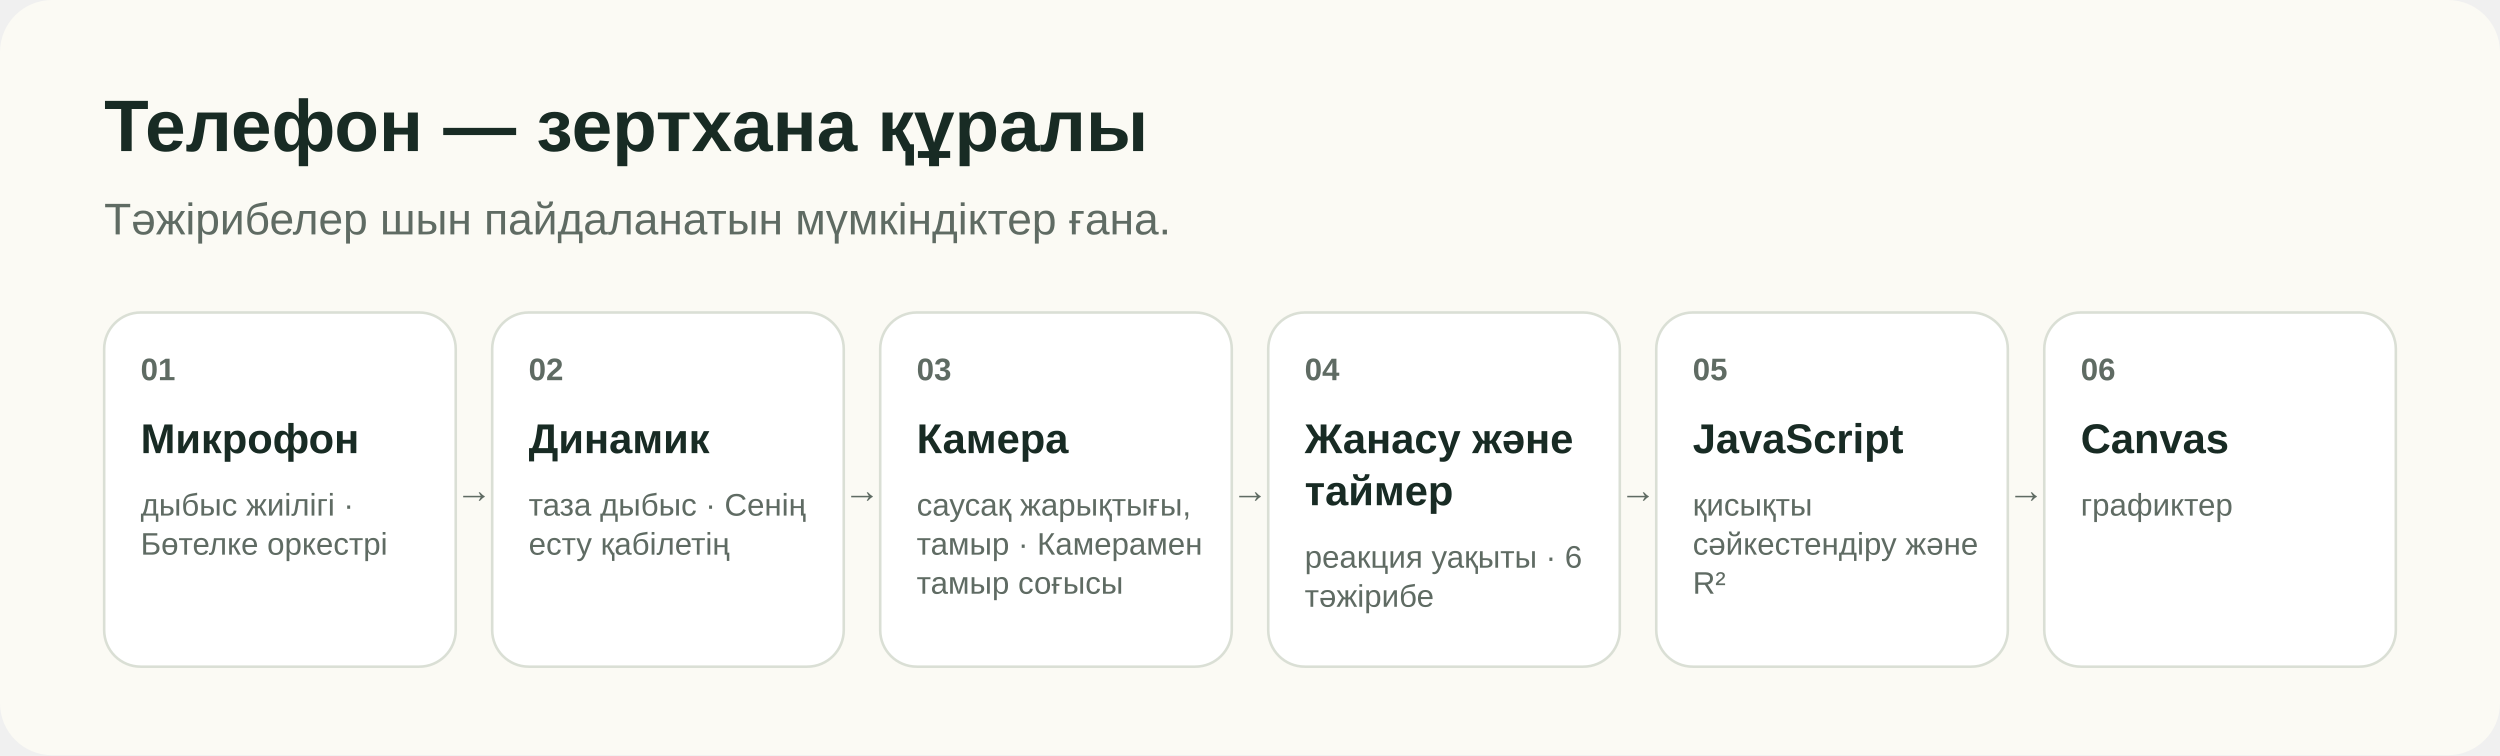
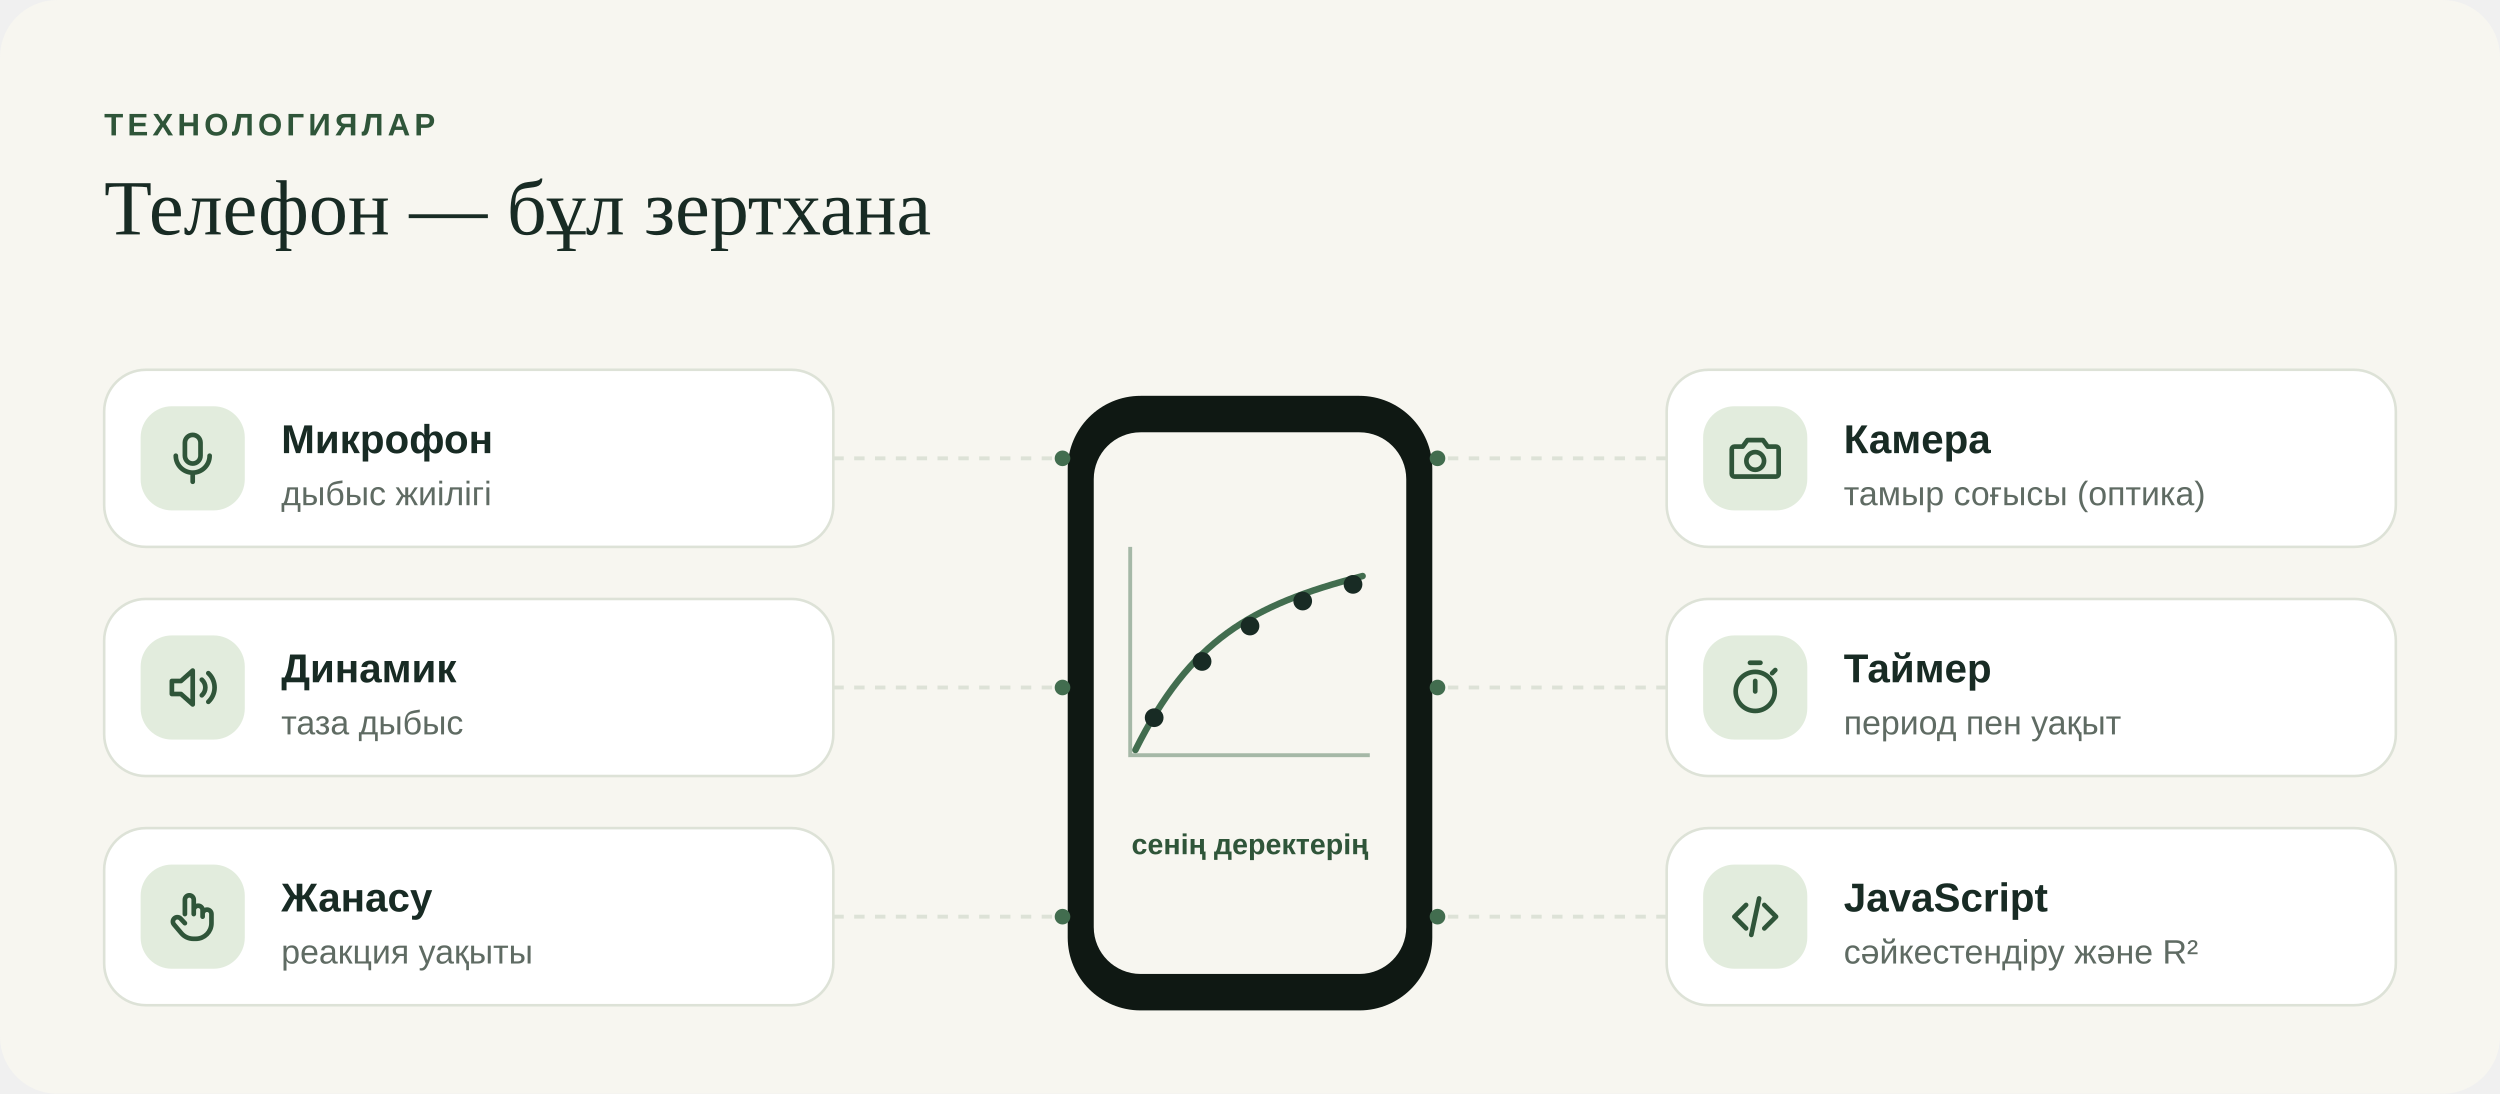
- <svg xmlns="http://www.w3.org/2000/svg" width="960" height="290" viewBox="0 0 960 290" role="img" aria-label="Телефон — зертхана құралы">
-   <rect width="960" height="290" rx="20" fill="#FBFAF4" />
-   <text x="40" y="58" font-size="28" fill="#182B24" font-weight="700" font-family="'Segoe UI', Manrope, Arial, sans-serif">Телефон — зертхана құралы</text>
-   <text x="40" y="90" font-size="17" fill="#5F6B63" font-weight="400" font-family="'Segoe UI', Manrope, Arial, sans-serif">Тәжірибелер шын пайдаланатын мүмкіндіктер ғана.</text>
-   <rect x="40" y="120" width="135" height="136" rx="14" fill="#FFFFFF" stroke="#DADFD5" />
-   <text x="54" y="146" font-size="12" fill="#5F6B63" font-weight="700" font-family="'Segoe UI', Manrope, Arial, sans-serif">01</text>
-   <text x="54" y="174" font-size="16" fill="#182B24" font-weight="700" font-family="'Segoe UI', Manrope, Arial, sans-serif">Микрофон</text>
-   <text x="54" y="198" font-size="12" fill="#5F6B63" font-weight="400" font-family="'Segoe UI', Manrope, Arial, sans-serif">дыбыс жиілігі ·</text>
-   <text x="54" y="213" font-size="12" fill="#5F6B63" font-weight="400" font-family="'Segoe UI', Manrope, Arial, sans-serif">Бөтелке оркестрі</text>
-   <text x="182" y="193" text-anchor="middle" font-size="14" fill="#5F6B63" font-family="'Segoe UI', Manrope, Arial, sans-serif">→</text>
-   <rect x="189" y="120" width="135" height="136" rx="14" fill="#FFFFFF" stroke="#DADFD5" />
-   <text x="203" y="146" font-size="12" fill="#5F6B63" font-weight="700" font-family="'Segoe UI', Manrope, Arial, sans-serif">02</text>
-   <text x="203" y="174" font-size="16" fill="#182B24" font-weight="700" font-family="'Segoe UI', Manrope, Arial, sans-serif">Динамик</text>
-   <text x="203" y="198" font-size="12" fill="#5F6B63" font-weight="400" font-family="'Segoe UI', Manrope, Arial, sans-serif">таза дыбыс · Сенің</text>
-   <text x="203" y="213" font-size="12" fill="#5F6B63" font-weight="400" font-family="'Segoe UI', Manrope, Arial, sans-serif">есту қабілетің</text>
-   <text x="331" y="193" text-anchor="middle" font-size="14" fill="#5F6B63" font-family="'Segoe UI', Manrope, Arial, sans-serif">→</text>
-   <rect x="338" y="120" width="135" height="136" rx="14" fill="#FFFFFF" stroke="#DADFD5" />
-   <text x="352" y="146" font-size="12" fill="#5F6B63" font-weight="700" font-family="'Segoe UI', Manrope, Arial, sans-serif">03</text>
-   <text x="352" y="174" font-size="16" fill="#182B24" font-weight="700" font-family="'Segoe UI', Manrope, Arial, sans-serif">Камера</text>
-   <text x="352" y="198" font-size="12" fill="#5F6B63" font-weight="400" font-family="'Segoe UI', Manrope, Arial, sans-serif">саусақ жарықтығы,</text>
-   <text x="352" y="213" font-size="12" fill="#5F6B63" font-weight="400" font-family="'Segoe UI', Manrope, Arial, sans-serif">тамыр · Камерамен</text>
-   <text x="352" y="228" font-size="12" fill="#5F6B63" font-weight="400" font-family="'Segoe UI', Manrope, Arial, sans-serif">тамыр соғысы</text>
-   <text x="480" y="193" text-anchor="middle" font-size="14" fill="#5F6B63" font-family="'Segoe UI', Manrope, Arial, sans-serif">→</text>
-   <rect x="487" y="120" width="135" height="136" rx="14" fill="#FFFFFF" stroke="#DADFD5" />
-   <text x="501" y="146" font-size="12" fill="#5F6B63" font-weight="700" font-family="'Segoe UI', Manrope, Arial, sans-serif">04</text>
-   <text x="501" y="174" font-size="16" fill="#182B24" font-weight="700" font-family="'Segoe UI', Manrope, Arial, sans-serif">Жанасу және</text>
-   <text x="501" y="194" font-size="16" fill="#182B24" font-weight="700" font-family="'Segoe UI', Manrope, Arial, sans-serif">таймер</text>
-   <text x="501" y="218" font-size="12" fill="#5F6B63" font-weight="400" font-family="'Segoe UI', Manrope, Arial, sans-serif">реакция уақыты · 6</text>
-   <text x="501" y="233" font-size="12" fill="#5F6B63" font-weight="400" font-family="'Segoe UI', Manrope, Arial, sans-serif">тәжірибе</text>
-   <text x="629" y="193" text-anchor="middle" font-size="14" fill="#5F6B63" font-family="'Segoe UI', Manrope, Arial, sans-serif">→</text>
-   <rect x="636" y="120" width="135" height="136" rx="14" fill="#FFFFFF" stroke="#DADFD5" />
-   <text x="650" y="146" font-size="12" fill="#5F6B63" font-weight="700" font-family="'Segoe UI', Manrope, Arial, sans-serif">05</text>
-   <text x="650" y="174" font-size="16" fill="#182B24" font-weight="700" font-family="'Segoe UI', Manrope, Arial, sans-serif">JavaScript</text>
-   <text x="650" y="198" font-size="12" fill="#5F6B63" font-weight="400" font-family="'Segoe UI', Manrope, Arial, sans-serif">қисықты</text>
-   <text x="650" y="213" font-size="12" fill="#5F6B63" font-weight="400" font-family="'Segoe UI', Manrope, Arial, sans-serif">сәйкестендіру және</text>
-   <text x="650" y="228" font-size="12" fill="#5F6B63" font-weight="400" font-family="'Segoe UI', Manrope, Arial, sans-serif">R²</text>
-   <text x="778" y="193" text-anchor="middle" font-size="14" fill="#5F6B63" font-family="'Segoe UI', Manrope, Arial, sans-serif">→</text>
-   <rect x="785" y="120" width="135" height="136" rx="14" fill="#FFFFFF" stroke="#DADFD5" />
-   <text x="799" y="146" font-size="12" fill="#5F6B63" font-weight="700" font-family="'Segoe UI', Manrope, Arial, sans-serif">06</text>
-   <text x="799" y="174" font-size="16" fill="#182B24" font-weight="700" font-family="'Segoe UI', Manrope, Arial, sans-serif">Canvas</text>
-   <text x="799" y="198" font-size="12" fill="#5F6B63" font-weight="400" font-family="'Segoe UI', Manrope, Arial, sans-serif">графиктер</text>
+ <svg xmlns="http://www.w3.org/2000/svg" width="960" height="420" viewBox="0 0 960 420" role="img" aria-label="Телефон — құрал">
+   <defs>
+     <linearGradient id="dk" x1="0" y1="0" x2="1" y2="1">
+       <stop offset="0" stop-color="#2C4A36" />
+       <stop offset="1" stop-color="#1C3024" />
+     </linearGradient>
+     <linearGradient id="mk" x1="0" y1="0" x2="1" y2="1">
+       <stop offset="0" stop-color="#5A8A63" />
+       <stop offset="1" stop-color="#2F5539" />
+     </linearGradient>
+     <pattern id="grid" width="24" height="24" patternUnits="userSpaceOnUse">
+       <path d="M24 0H0V24" fill="none" stroke="#FFFFFF" stroke-opacity=".06" />
+     </pattern>
+     <marker id="ar" viewBox="0 0 10 10" refX="8" refY="5" markerWidth="7" markerHeight="7" orient="auto">
+       <path d="M0 0L10 5L0 10z" fill="#8A958C" />
+     </marker>
+   </defs>
+   <rect width="960" height="420" rx="22" fill="#F7F6F0" />
+   <text x="40" y="52" font-size="12" fill="#2F5539" font-weight="700" font-family="'Segoe UI', Manrope, 'Helvetica Neue', Arial, sans-serif" letter-spacing="1.6">ТЕХНОЛОГИЯЛАР</text>
+   <text x="40" y="90" font-size="30" fill="#182B24" font-weight="400" font-family="Georgia, 'Times New Roman', serif">Телефон — бұл зертхана</text>
+   <rect x="410" y="152" width="140" height="236" rx="28" fill="#0F1813" />
+   <rect x="420" y="166" width="120" height="208" rx="18" fill="#F7F6F0" />
+   <path d="M434 210V290H526" fill="none" stroke="#426D4F" stroke-opacity=".45" stroke-width="1.5" />
+   <path d="M436 288 C457 246, 480 232.4, 523.24 221.2" fill="none" stroke="#426D4F" stroke-width="2.5" stroke-linecap="round" />
+   <circle cx="443.2" cy="275.6" r="3.6" fill="#182B24" />
+   <circle cx="461.6" cy="254" r="3.6" fill="#182B24" />
+   <circle cx="480" cy="240.4" r="3.6" fill="#182B24" />
+   <circle cx="500.24" cy="230.8" r="3.6" fill="#182B24" />
+   <circle cx="519.56" cy="224.4" r="3.6" fill="#182B24" />
+   <text x="480" y="328" font-size="11" fill="#2F5539" font-weight="700" font-family="'Segoe UI', Manrope, 'Helvetica Neue', Arial, sans-serif" text-anchor="middle">сенің деректерің</text>
+   <rect x="40" y="142" width="280" height="68" rx="16" fill="#FFFFFF" stroke="#DDE2D7" />
+   <rect x="54" y="156" width="40" height="40" rx="12" fill="#E2ECDD" />
+   <g transform="translate(62 164) scale(1)" fill="none" stroke="#2F5539" stroke-width="1.8" stroke-linecap="round" stroke-linejoin="round">
+     <rect x="9" y="3" width="6" height="11" rx="3" />
+     <path d="M5.5 11a6.5 6.5 0 0 0 13 0M12 17.5V21" />
+   </g>
+   <text x="108" y="174" font-size="15.5" fill="#182B24" font-weight="700" font-family="'Segoe UI', Manrope, 'Helvetica Neue', Arial, sans-serif">Микрофон</text>
+   <text x="108" y="194" font-size="13" fill="#5F6B63" font-weight="400" font-family="'Segoe UI', Manrope, 'Helvetica Neue', Arial, sans-serif">дыбыс жиілігі</text>
+   <path d="M320 176H408" stroke="#DDE2D7" stroke-width="1.5" stroke-dasharray="4 4" />
+   <circle cx="408" cy="176" r="3" fill="#426D4F" />
+   <rect x="40" y="230" width="280" height="68" rx="16" fill="#FFFFFF" stroke="#DDE2D7" />
+   <rect x="54" y="244" width="40" height="40" rx="12" fill="#E2ECDD" />
+   <g transform="translate(62 252) scale(1)" fill="none" stroke="#2F5539" stroke-width="1.8" stroke-linecap="round" stroke-linejoin="round">
+     <path d="M4 9.5h3.5L12 5.5v13l-4.5-4H4z" />
+     <path d="M15.5 9a4 4 0 0 1 0 6M18 6.5a7.5 7.5 0 0 1 0 11" />
+   </g>
+   <text x="108" y="262" font-size="15.5" fill="#182B24" font-weight="700" font-family="'Segoe UI', Manrope, 'Helvetica Neue', Arial, sans-serif">Динамик</text>
+   <text x="108" y="282" font-size="13" fill="#5F6B63" font-weight="400" font-family="'Segoe UI', Manrope, 'Helvetica Neue', Arial, sans-serif">таза дыбыс</text>
+   <path d="M320 264H408" stroke="#DDE2D7" stroke-width="1.5" stroke-dasharray="4 4" />
+   <circle cx="408" cy="264" r="3" fill="#426D4F" />
+   <rect x="40" y="318" width="280" height="68" rx="16" fill="#FFFFFF" stroke="#DDE2D7" />
+   <rect x="54" y="332" width="40" height="40" rx="12" fill="#E2ECDD" />
+   <g transform="translate(62 340) scale(1)" fill="none" stroke="#2F5539" stroke-width="1.8" stroke-linecap="round" stroke-linejoin="round">
+     <path d="M9 11V5.5a1.7 1.7 0 0 1 3.4 0V11m0-1.5a1.7 1.7 0 0 1 3.4 0V12m0-1a1.7 1.7 0 0 1 3.4 0v3.5a6 6 0 0 1-6 6h-1a6 6 0 0 1-4.6-2.2L4.8 15a1.7 1.7 0 0 1 2.6-2.2L9 14.5" />
+   </g>
+   <text x="108" y="350" font-size="15.5" fill="#182B24" font-weight="700" font-family="'Segoe UI', Manrope, 'Helvetica Neue', Arial, sans-serif">Жанасу</text>
+   <text x="108" y="370" font-size="13" fill="#5F6B63" font-weight="400" font-family="'Segoe UI', Manrope, 'Helvetica Neue', Arial, sans-serif">реакция уақыты</text>
+   <path d="M320 352H408" stroke="#DDE2D7" stroke-width="1.5" stroke-dasharray="4 4" />
+   <circle cx="408" cy="352" r="3" fill="#426D4F" />
+   <rect x="640" y="142" width="280" height="68" rx="16" fill="#FFFFFF" stroke="#DDE2D7" />
+   <rect x="654" y="156" width="40" height="40" rx="12" fill="#E2ECDD" />
+   <g transform="translate(662 164) scale(1)" fill="none" stroke="#2F5539" stroke-width="1.8" stroke-linecap="round" stroke-linejoin="round">
+     <path d="M4 7.5h3.2L9 5h6l1.8 2.5H20a1 1 0 0 1 1 1V18a1 1 0 0 1-1 1H4a1 1 0 0 1-1-1V8.5a1 1 0 0 1 1-1z" />
+     <circle cx="12" cy="13" r="3.4" />
+   </g>
+   <text x="708" y="174" font-size="15.5" fill="#182B24" font-weight="700" font-family="'Segoe UI', Manrope, 'Helvetica Neue', Arial, sans-serif">Камера</text>
+   <text x="708" y="194" font-size="13" fill="#5F6B63" font-weight="400" font-family="'Segoe UI', Manrope, 'Helvetica Neue', Arial, sans-serif">тамыр соғысы (оптика)</text>
+   <path d="M640 176H552" stroke="#DDE2D7" stroke-width="1.5" stroke-dasharray="4 4" />
+   <circle cx="552" cy="176" r="3" fill="#426D4F" />
+   <rect x="640" y="230" width="280" height="68" rx="16" fill="#FFFFFF" stroke="#DDE2D7" />
+   <rect x="654" y="244" width="40" height="40" rx="12" fill="#E2ECDD" />
+   <g transform="translate(662 252) scale(1)" fill="none" stroke="#2F5539" stroke-width="1.8" stroke-linecap="round" stroke-linejoin="round">
+     <circle cx="12" cy="13.5" r="7.5" />
+     <path d="M12 13.5V9.5M10 2.5h4M18.5 6.5l1.2-1.2" />
+   </g>
+   <text x="708" y="262" font-size="15.5" fill="#182B24" font-weight="700" font-family="'Segoe UI', Manrope, 'Helvetica Neue', Arial, sans-serif">Таймер</text>
+   <text x="708" y="282" font-size="13" fill="#5F6B63" font-weight="400" font-family="'Segoe UI', Manrope, 'Helvetica Neue', Arial, sans-serif">период пен уақыт</text>
+   <path d="M640 264H552" stroke="#DDE2D7" stroke-width="1.5" stroke-dasharray="4 4" />
+   <circle cx="552" cy="264" r="3" fill="#426D4F" />
+   <rect x="640" y="318" width="280" height="68" rx="16" fill="#FFFFFF" stroke="#DDE2D7" />
+   <rect x="654" y="332" width="40" height="40" rx="12" fill="#E2ECDD" />
+   <g transform="translate(662 340) scale(1)" fill="none" stroke="#2F5539" stroke-width="1.8" stroke-linecap="round" stroke-linejoin="round">
+     <path d="M8.5 7.5 4 12l4.5 4.5M15.5 7.5 20 12l-4.5 4.5M13.5 5l-3 14" />
+   </g>
+   <text x="708" y="350" font-size="15.5" fill="#182B24" font-weight="700" font-family="'Segoe UI', Manrope, 'Helvetica Neue', Arial, sans-serif">JavaScript</text>
+   <text x="708" y="370" font-size="13" fill="#5F6B63" font-weight="400" font-family="'Segoe UI', Manrope, 'Helvetica Neue', Arial, sans-serif">сәйкестендіру және R²</text>
+   <path d="M640 352H552" stroke="#DDE2D7" stroke-width="1.5" stroke-dasharray="4 4" />
+   <circle cx="552" cy="352" r="3" fill="#426D4F" />
</svg>
